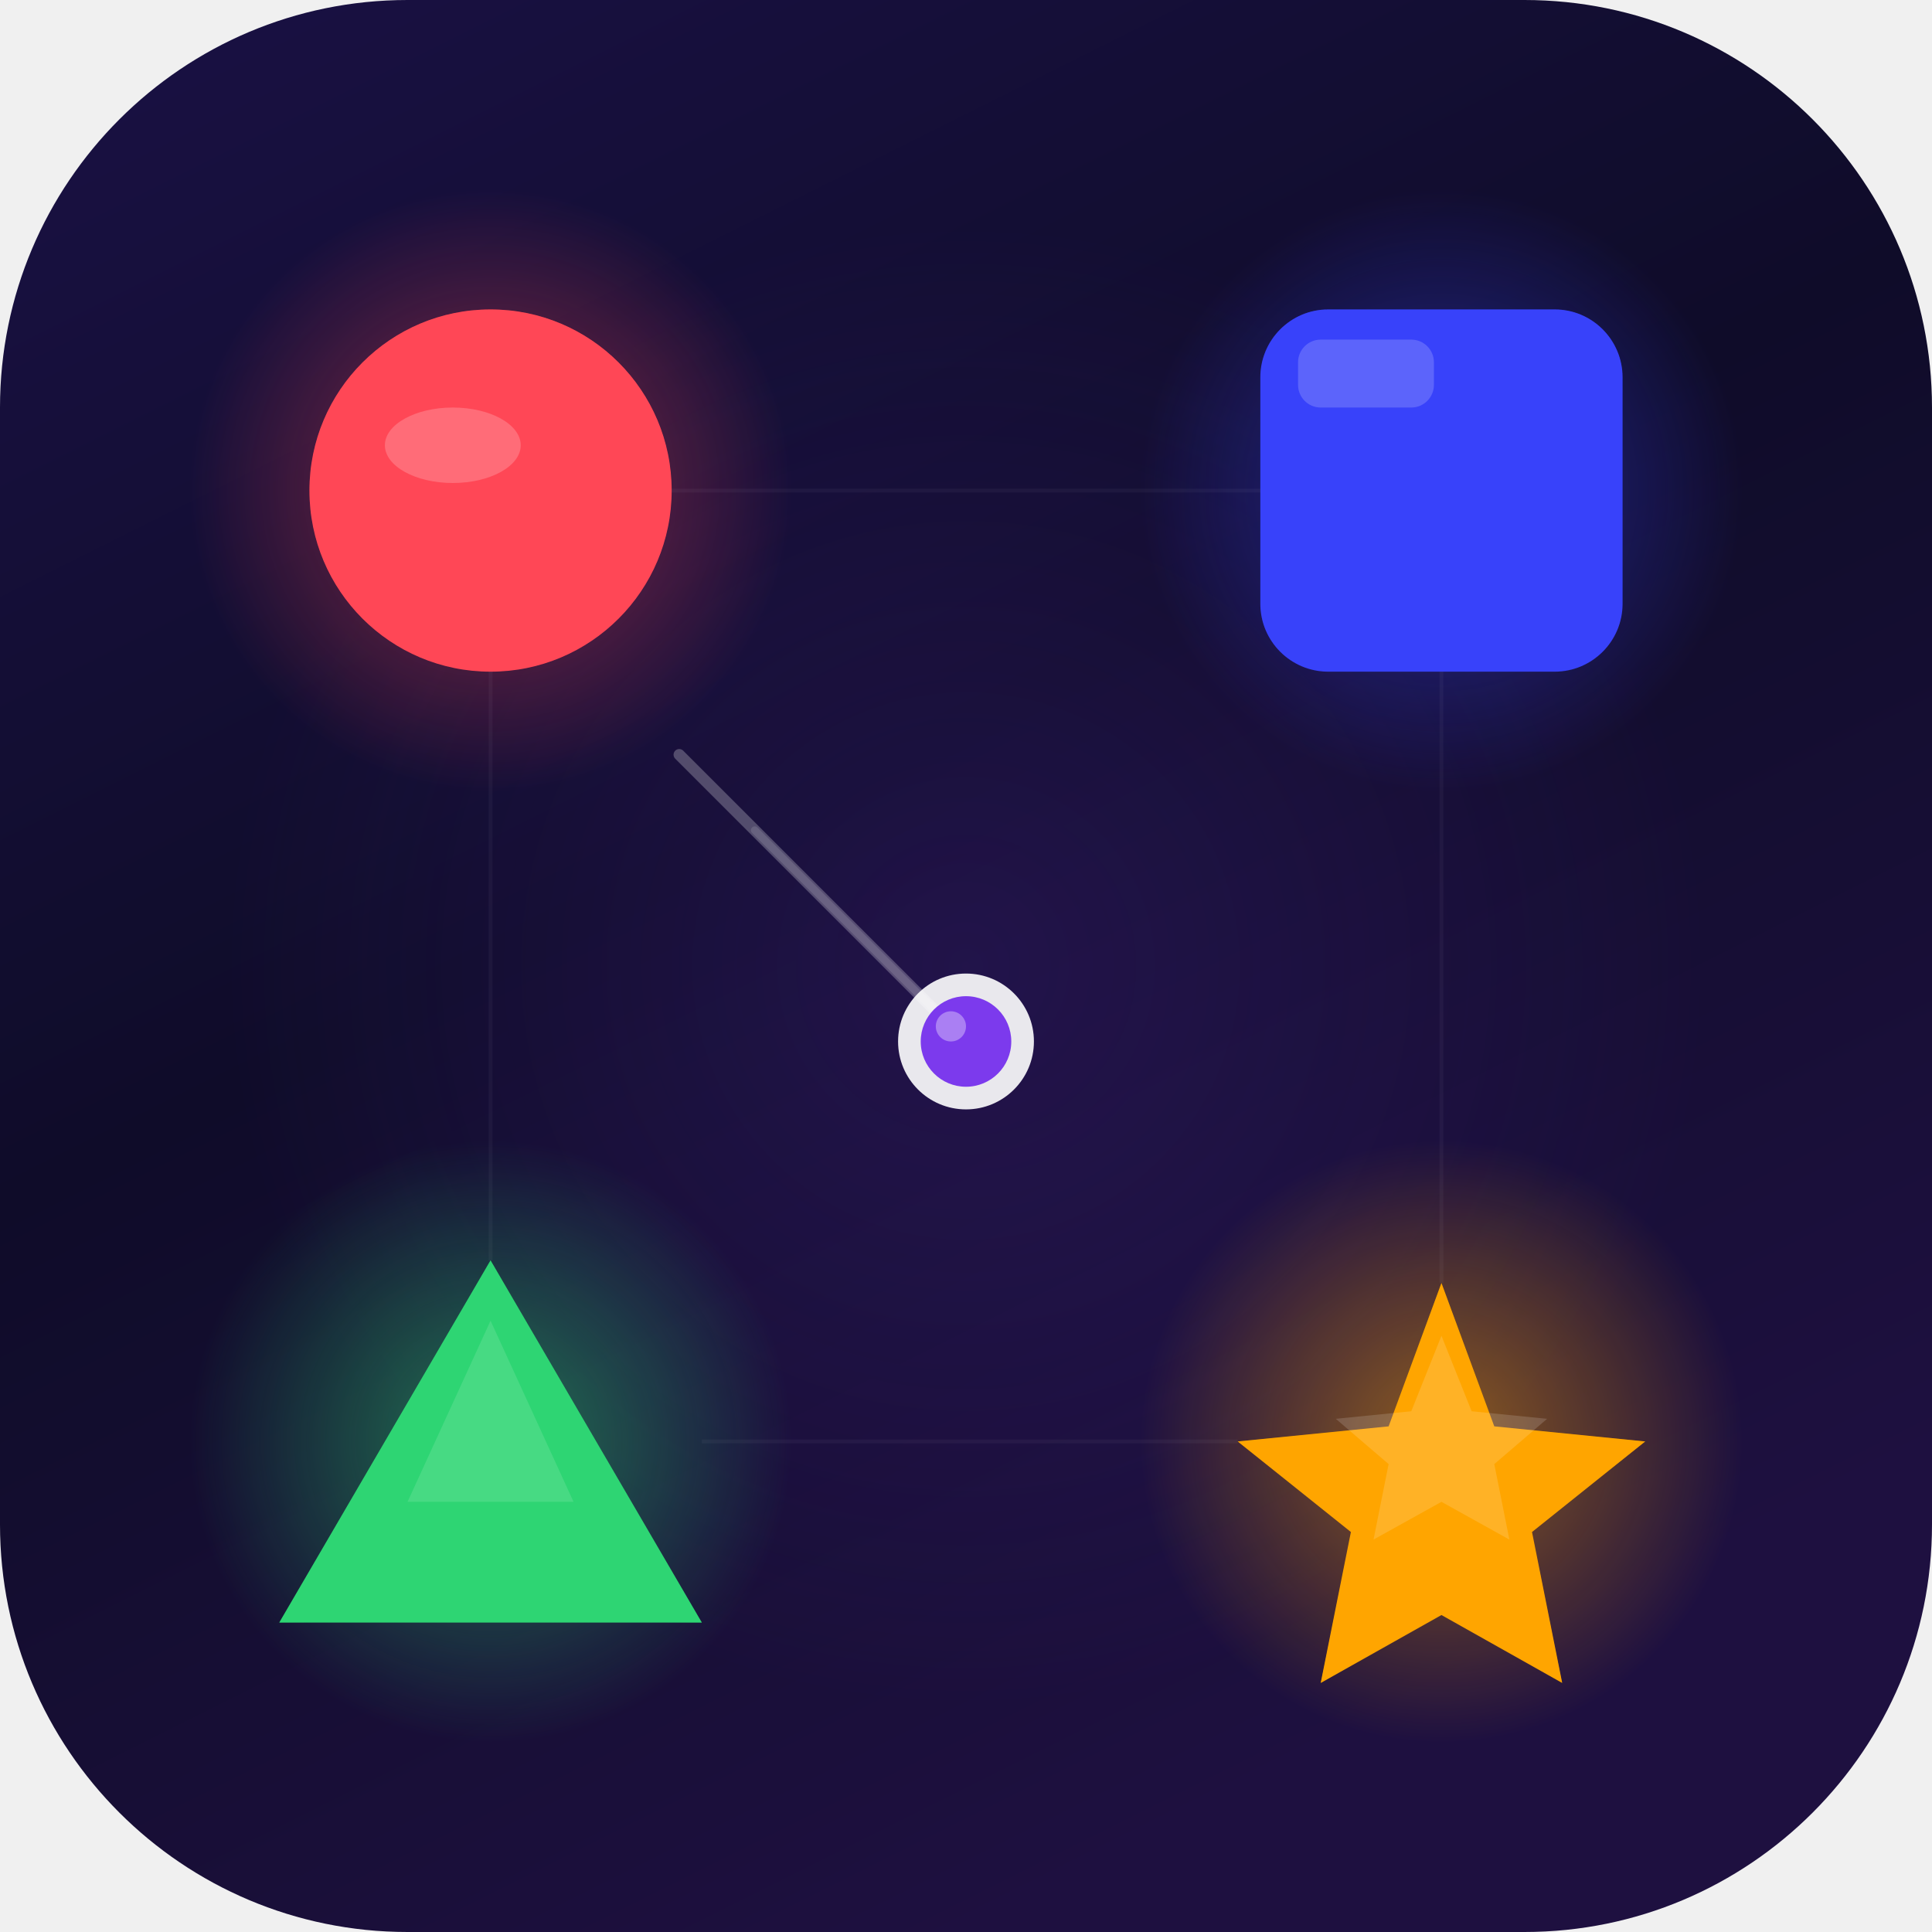
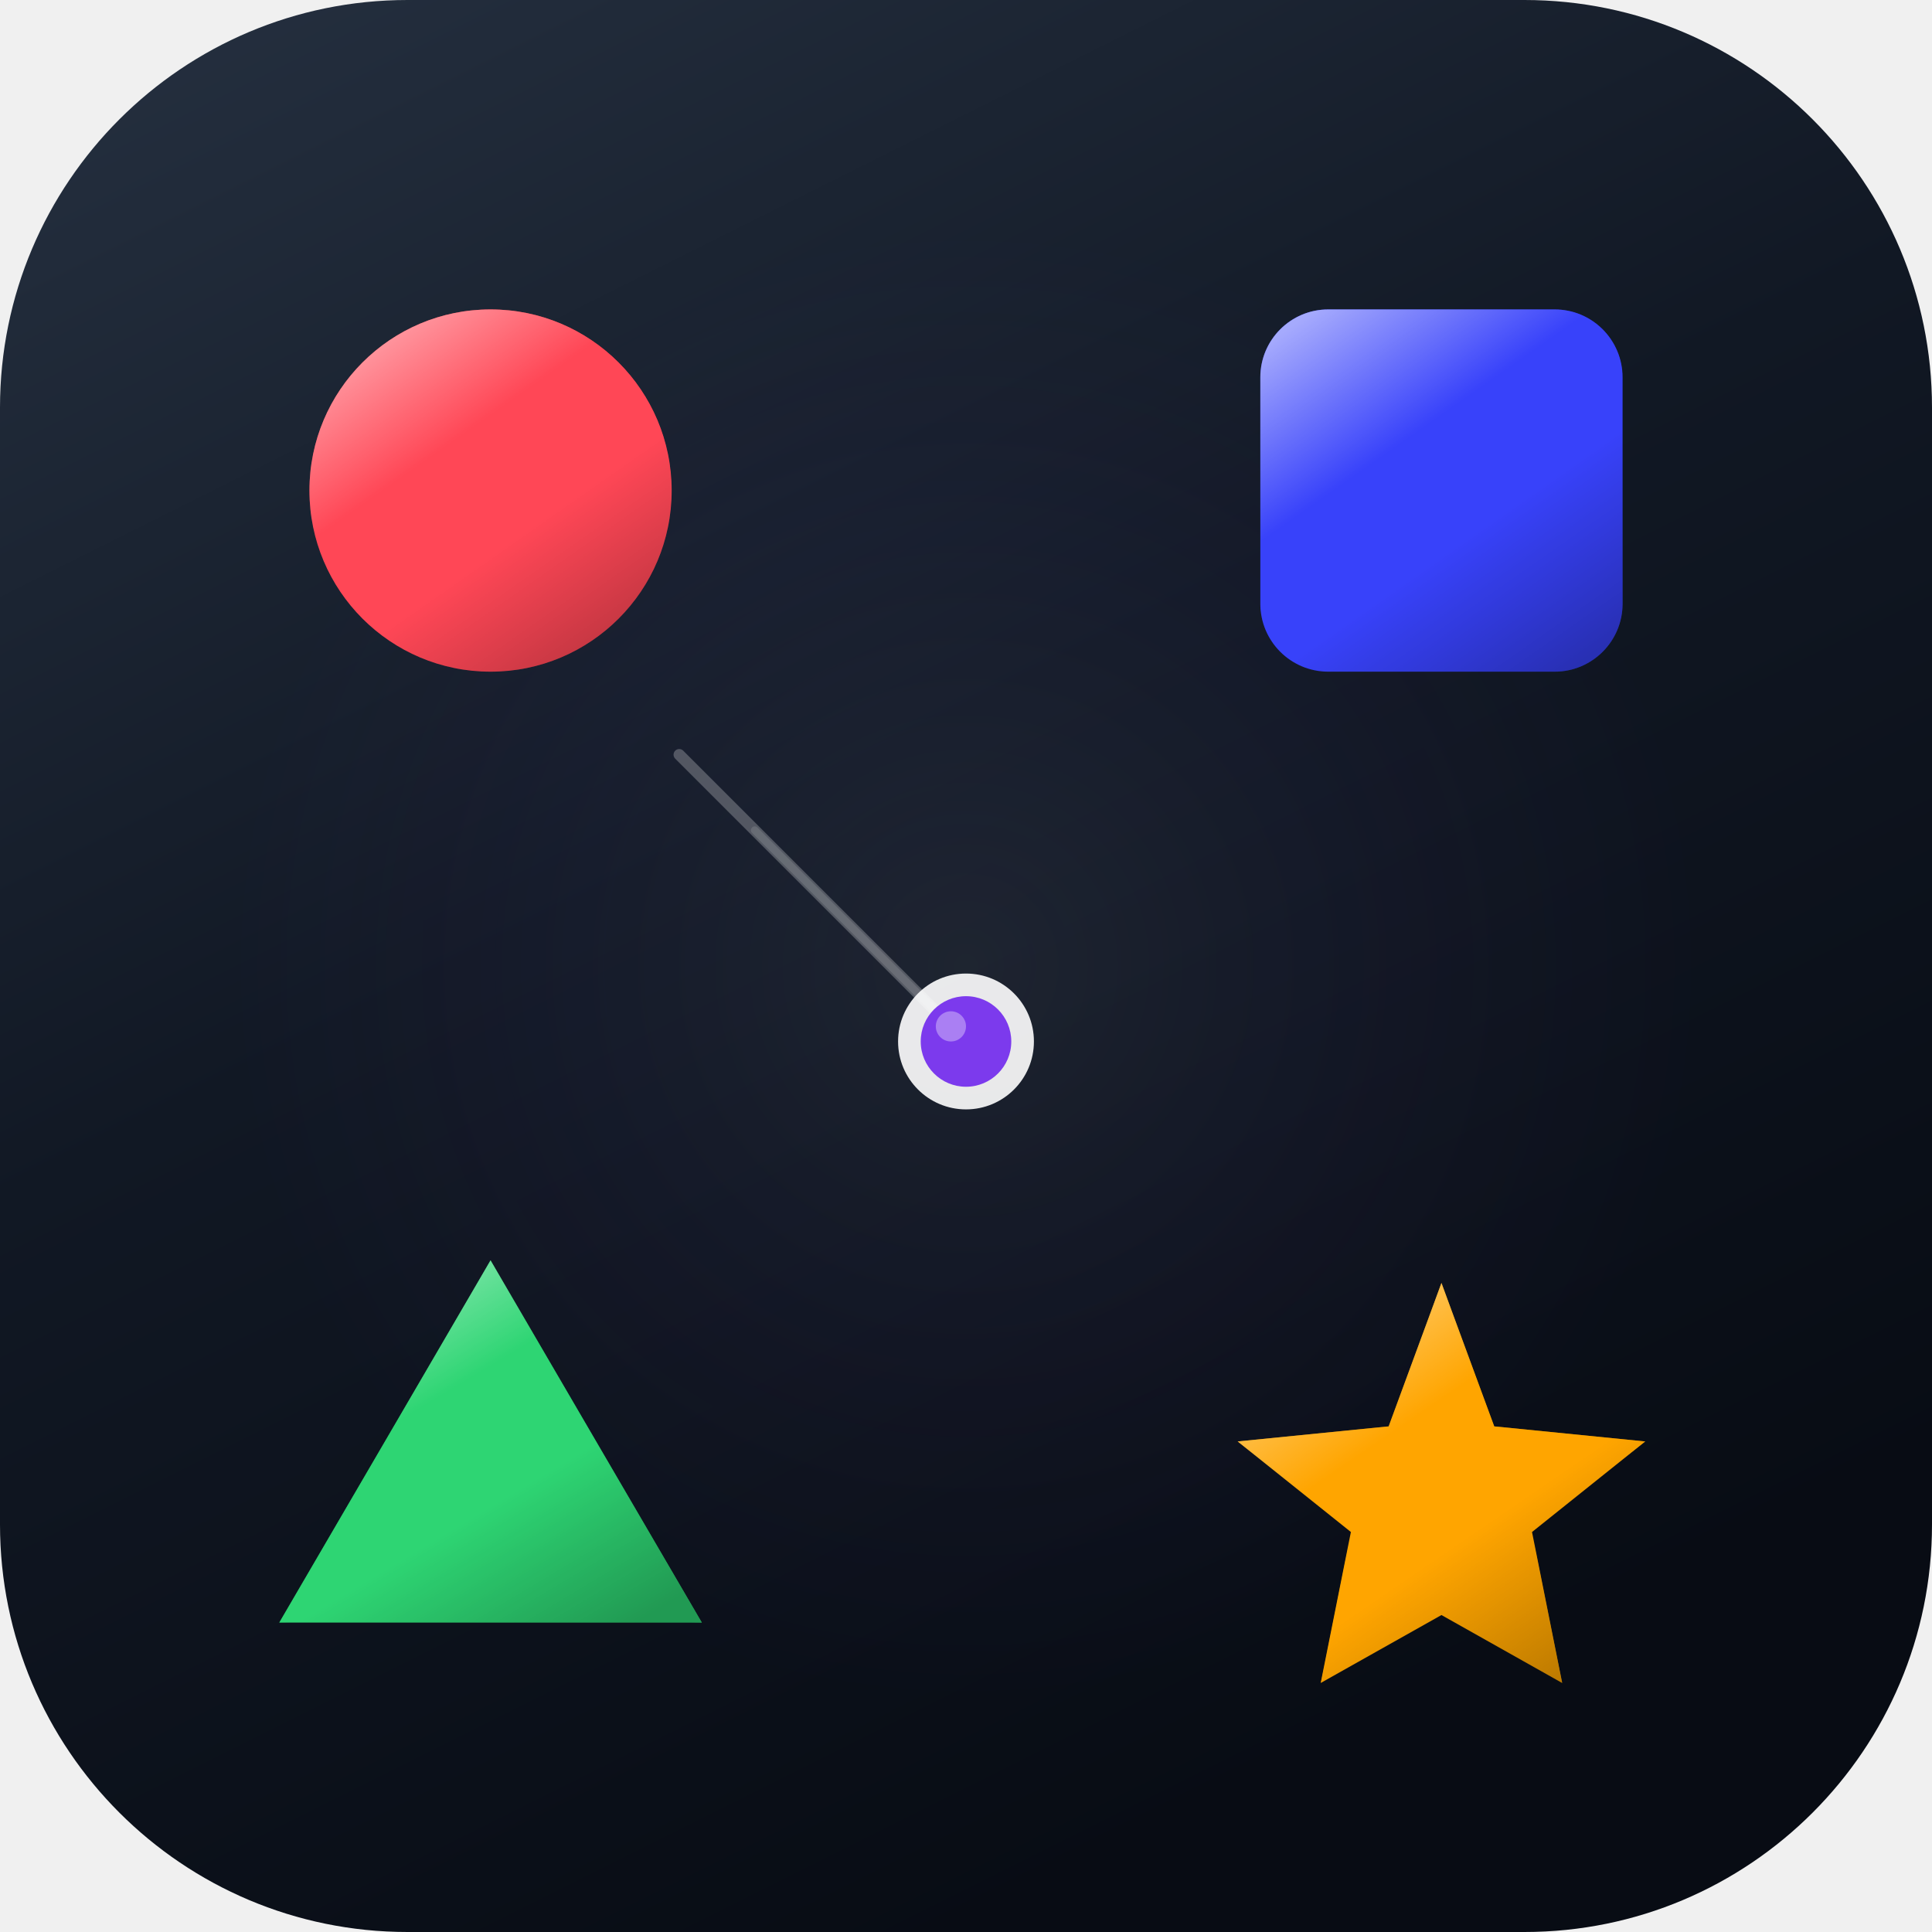
<svg xmlns="http://www.w3.org/2000/svg" viewBox="0 0 512 512" width="512" height="512">
  <defs>
    <linearGradient id="bg" x1="0" y1="0" x2="0.5" y2="1">
-       <stop offset="0%" stop-color="#1a1145" />
-       <stop offset="50%" stop-color="#0f0c29" />
-       <stop offset="100%" stop-color="#1e1040" />
+       <stop offset="0%" stop-color="#263141" />
+       <stop offset="50%" stop-color="#111824" />
+       <stop offset="100%" stop-color="#080C14" />
    </linearGradient>
    <radialGradient id="glow" cx="50%" cy="50%" r="50%">
-       <stop offset="0%" stop-color="#7C3AED" stop-opacity="0.15" />
+       <stop offset="0%" stop-color="#CAD4E3" stop-opacity="0.08" />
      <stop offset="100%" stop-color="#7C3AED" stop-opacity="0" />
    </radialGradient>
-     <radialGradient id="rGlow" cx="50%" cy="50%" r="50%">
-       <stop offset="0%" stop-color="#FF4757" stop-opacity="0.5" />
-       <stop offset="100%" stop-color="#FF4757" stop-opacity="0" />
-     </radialGradient>
-     <radialGradient id="bGlow" cx="50%" cy="50%" r="50%">
-       <stop offset="0%" stop-color="#3742FA" stop-opacity="0.5" />
-       <stop offset="100%" stop-color="#3742FA" stop-opacity="0" />
-     </radialGradient>
-     <radialGradient id="gGlow" cx="50%" cy="50%" r="50%">
-       <stop offset="0%" stop-color="#2ED573" stop-opacity="0.5" />
-       <stop offset="100%" stop-color="#2ED573" stop-opacity="0" />
-     </radialGradient>
-     <radialGradient id="yGlow" cx="50%" cy="50%" r="50%">
-       <stop offset="0%" stop-color="#FFA502" stop-opacity="0.5" />
-       <stop offset="100%" stop-color="#FFA502" stop-opacity="0" />
-     </radialGradient>
    <filter id="softShadow" x="-20%" y="-20%" width="140%" height="140%">
-       <feGaussianBlur in="SourceAlpha" stdDeviation="6" />
+       <feGaussianBlur in="SourceAlpha" stdDeviation="2" />
      <feOffset dy="4" />
      <feComposite in2="SourceAlpha" operator="arithmetic" k2="-1" k3="1" />
      <feMerge>
        <feMergeNode />
        <feMergeNode in="SourceGraphic" />
      </feMerge>
    </filter>
+     <linearGradient id="material" x1=".15" y1="0" x2=".85" y2="1">
+       <stop stop-color="#fff" stop-opacity=".55" />
+       <stop offset=".36" stop-color="#fff" stop-opacity="0" />
+       <stop offset=".62" stop-color="#000" stop-opacity="0" />
+       <stop offset="1" stop-color="#000" stop-opacity=".28" />
+     </linearGradient>
  </defs>
  <rect width="512" height="512" rx="108" fill="url(#bg)" />
  <circle cx="256" cy="256" r="200" fill="url(#glow)" />
-   <circle cx="130" cy="130" r="80" fill="url(#rGlow)" />
-   <circle cx="382" cy="130" r="80" fill="url(#bGlow)" />
-   <circle cx="130" cy="382" r="80" fill="url(#gGlow)" />
-   <circle cx="382" cy="382" r="80" fill="url(#yGlow)" />
-   <circle cx="130" cy="130" r="48" fill="#FF4757" filter="url(#softShadow)" />
-   <ellipse cx="120" cy="118" rx="18" ry="10" fill="white" opacity="0.2" />
-   <rect x="334" y="82" width="96" height="96" rx="18" fill="#3742FA" filter="url(#softShadow)" />
-   <rect x="344" y="90" width="36" height="18" rx="6" fill="white" opacity="0.18" />
-   <polygon points="130,334 186,430 74,430" fill="#2ED573" filter="url(#softShadow)" />
-   <polygon points="130,350 152,398 108,398" fill="white" opacity="0.12" />
-   <polygon points="382,340 396,378 436,382 406,406 414,446 382,428 350,446 358,406 328,382 368,378" fill="#FFA502" filter="url(#softShadow)" />
-   <polygon points="382,354 390,374 410,376 396,388 400,408 382,398 364,408 368,388 354,376 374,374" fill="white" opacity="0.15" />
-   <path d="M256,276 Q220,240 180,200" stroke="white" stroke-width="3" fill="none" opacity="0.25" stroke-linecap="round" />
-   <path d="M256,276 Q240,260 200,220" stroke="white" stroke-width="2" fill="none" opacity="0.12" stroke-linecap="round" />
-   <circle cx="256" cy="276" r="18" fill="white" opacity="0.9" />
-   <circle cx="256" cy="276" r="12" fill="#7C3AED" />
-   <circle cx="252" cy="272" r="4" fill="white" opacity="0.35" />
-   <line x1="130" y1="178" x2="130" y2="334" stroke="white" stroke-width="1" opacity="0.04" />
-   <line x1="382" y1="178" x2="382" y2="340" stroke="white" stroke-width="1" opacity="0.04" />
-   <line x1="178" y1="130" x2="334" y2="130" stroke="white" stroke-width="1" opacity="0.04" />
-   <line x1="186" y1="382" x2="328" y2="382" stroke="white" stroke-width="1" opacity="0.04" />
+   <g id="brand-mark">
+     <circle cx="130" cy="130" r="48" fill="#FF4757" filter="url(#softShadow)" />
+     <circle cx="130" cy="130" r="48" fill="url(#material)" />
+     <rect x="334" y="82" width="96" height="96" rx="18" fill="#3742FA" filter="url(#softShadow)" />
+     <rect x="334" y="82" width="96" height="96" rx="18" fill="url(#material)" />
+     <polygon points="130,334 186,430 74,430" fill="#2ED573" filter="url(#softShadow)" />
+     <polygon points="130,334 186,430 74,430" fill="url(#material)" />
+     <polygon points="382,340 396,378 436,382 406,406 414,446 382,428 350,446 358,406 328,382 368,378" fill="#FFA502" filter="url(#softShadow)" />
+     <polygon points="382,340 396,378 436,382 406,406 414,446 382,428 350,446 358,406 328,382 368,378" fill="url(#material)" />
+     <path d="M256,276 Q220,240 180,200" stroke="white" stroke-width="3" fill="none" opacity="0.25" stroke-linecap="round" />
+     <path d="M256,276 Q240,260 200,220" stroke="white" stroke-width="2" fill="none" opacity="0.12" stroke-linecap="round" />
+     <circle cx="256" cy="276" r="18" fill="white" opacity="0.9" />
+     <circle cx="256" cy="276" r="12" fill="#7C3AED" />
+     <circle cx="252" cy="272" r="4" fill="white" opacity="0.35" />
+   </g>
</svg>
